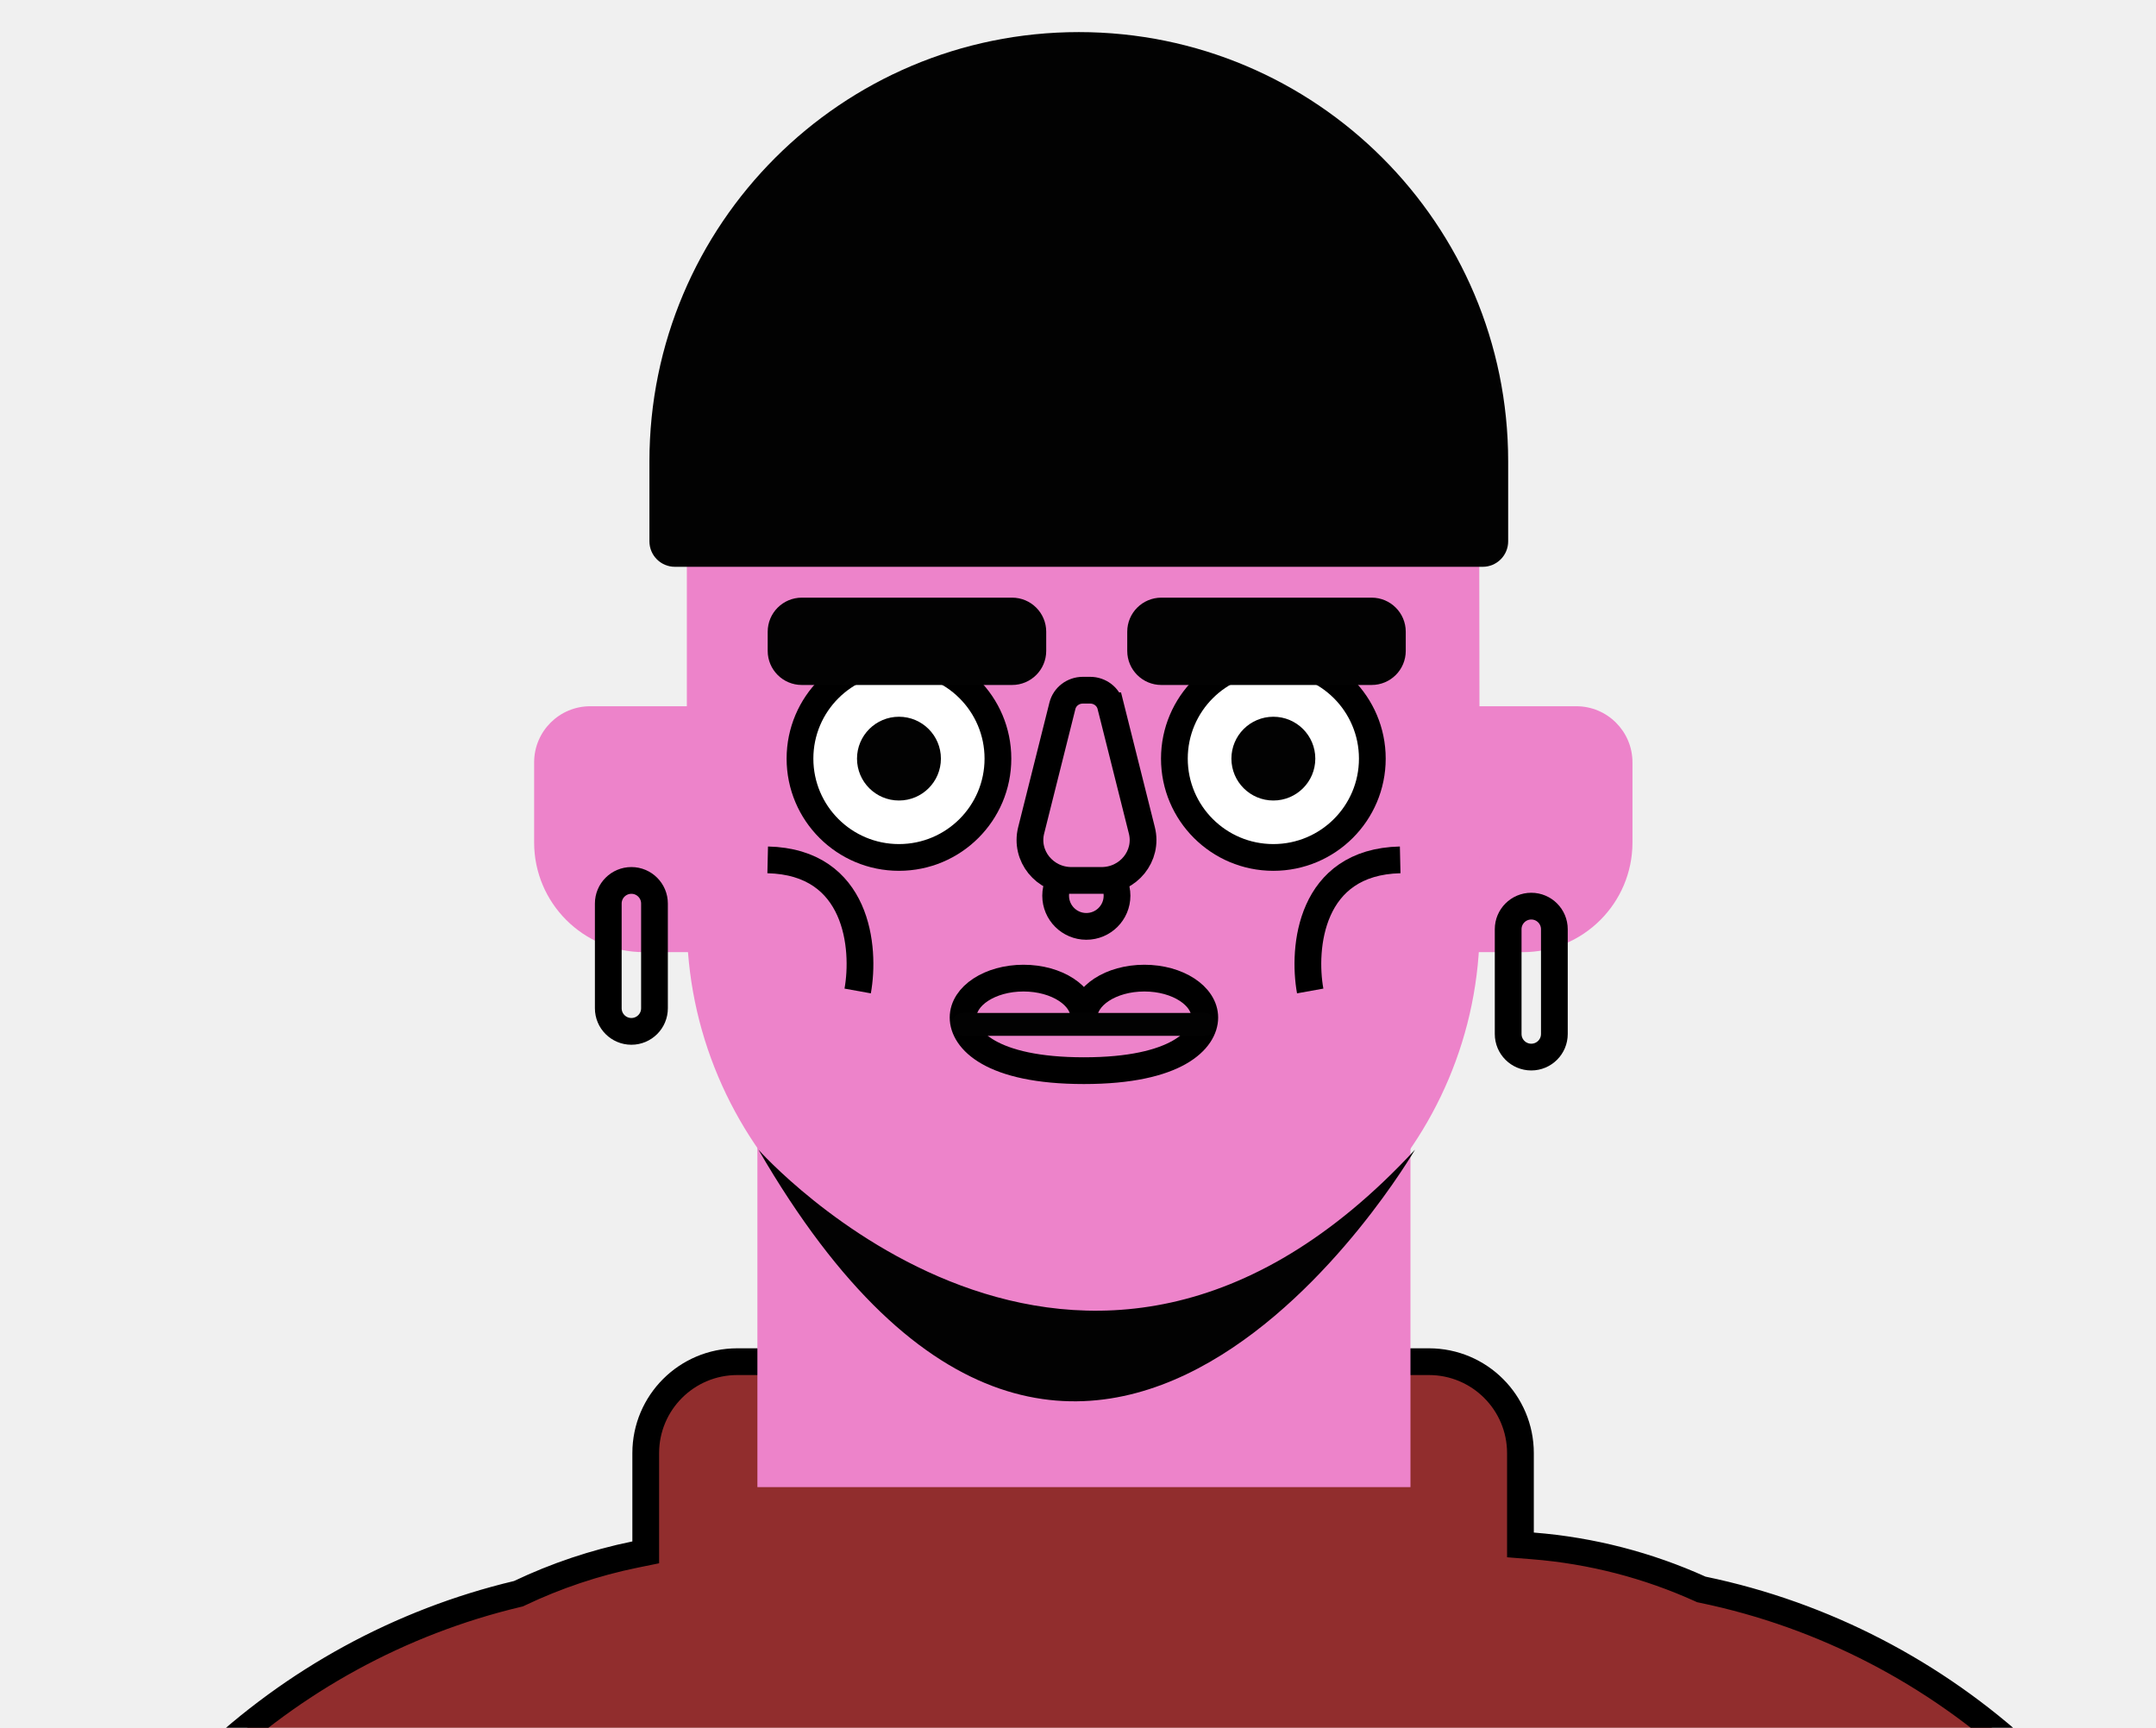
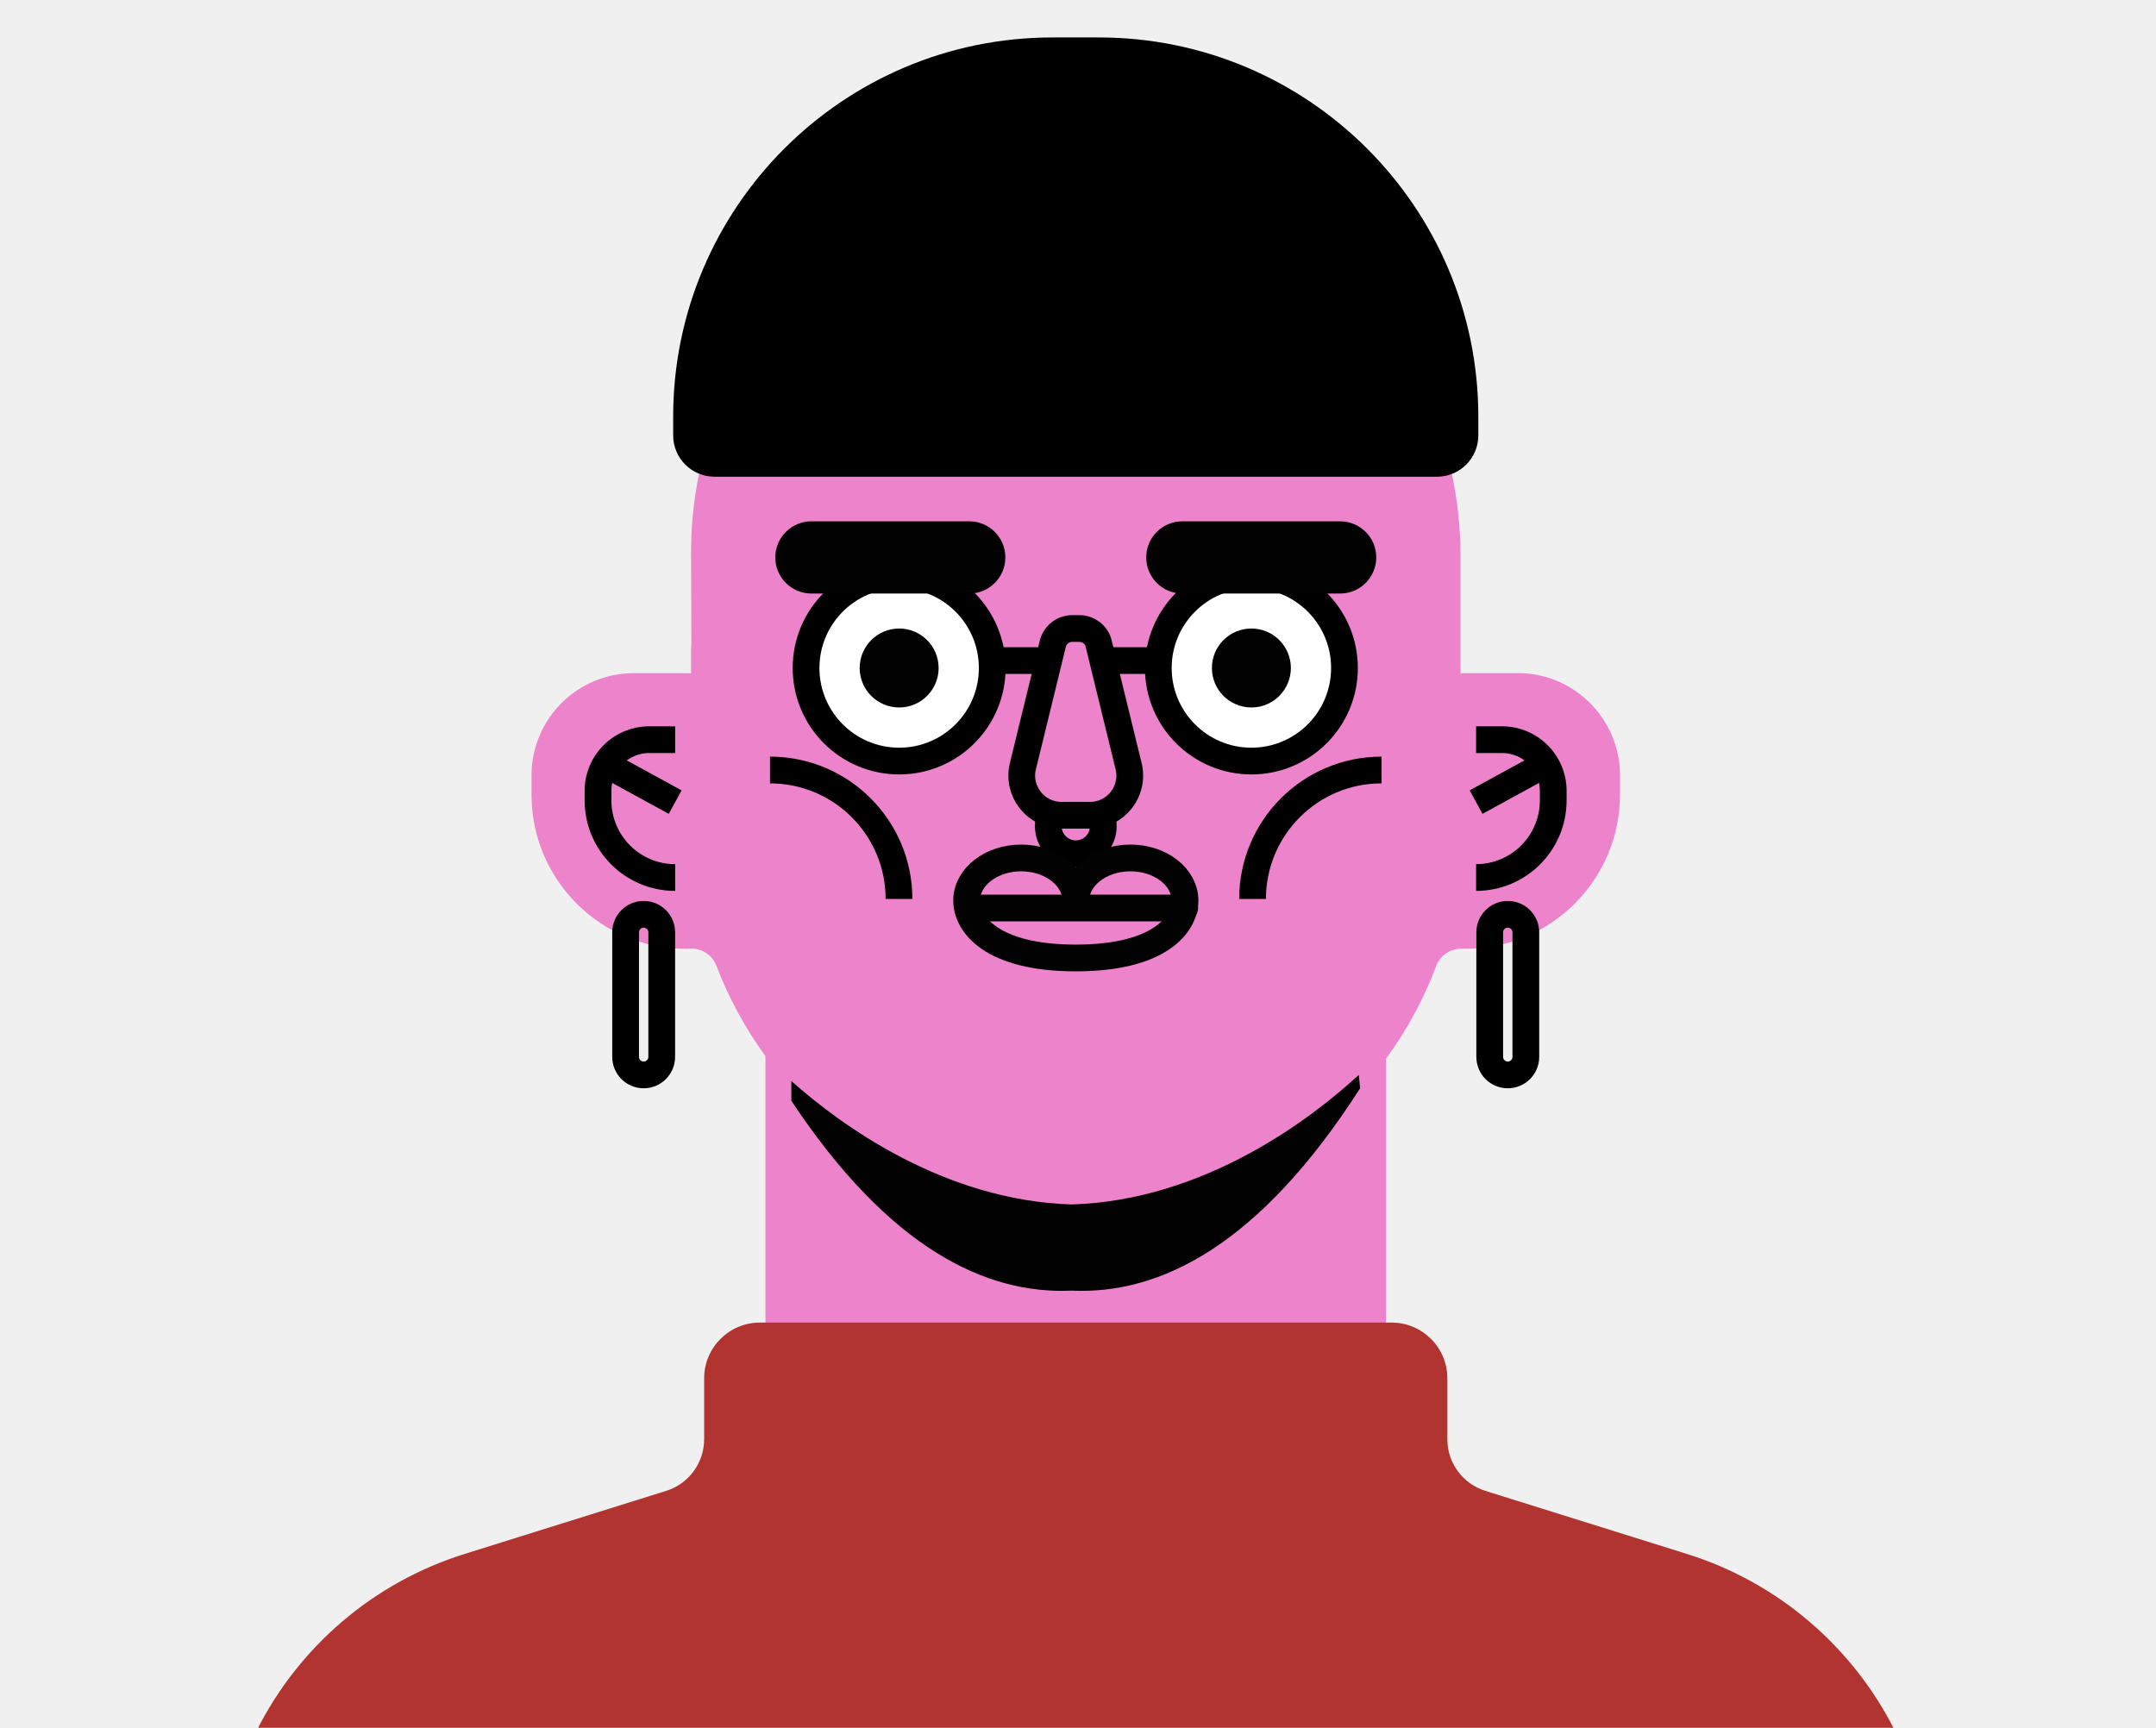
<svg xmlns="http://www.w3.org/2000/svg" width="403" height="323" viewBox="0 0 403 323" fill="none">
-   <g clip-path="url(#clip0_29_1160)">
-     <path d="M462.088 792.354L383.373 819.702L352.339 668.871L351.929 666.875H349.891H68.33H66.293L65.882 668.869L42.462 782.24H-37.148C-54.262 782.24 -67.169 766.703 -64.026 749.89L3.805 387.122C16.917 341.933 52.899 308.427 96.656 298.001L96.912 297.94L97.15 297.827C103.945 294.596 111.174 292.153 118.701 290.617L120.701 290.209V288.167V271.662C120.701 262.218 128.359 254.561 137.81 254.561H267.092C276.543 254.561 284.201 262.218 284.201 271.662V286.509V288.819L286.504 289.001C297.522 289.872 308.061 292.646 317.76 297.024L318.011 297.138L318.281 297.194C363.635 306.598 401.227 340.677 414.712 387.07L483.571 755.344C486.554 771.295 477.422 787.027 462.088 792.354Z" fill="#912D2D" stroke="black" stroke-width="5" />
-     <path d="M120.35 177.999H133.537V132.03H110.34C104.541 132.025 99.84 136.727 99.84 142.525V157.488C99.84 168.815 109.024 177.999 120.35 177.999Z" fill="#ED83CA" />
-     <path d="M284.631 177.999H271.444V132.03H294.641C300.44 132.03 305.141 136.731 305.141 142.529V157.493C305.141 168.82 295.957 178.003 284.631 178.003V177.999Z" fill="#ED83CA" />
-     <path d="M263.644 184.779H141.574V278.013H263.644V184.779Z" fill="#ED83CA" />
-     <path d="M276.594 172.899C276.594 213.733 243.564 246.854 202.762 247.005C161.856 247.151 128.383 213.235 128.383 172.328V75.98C128.383 69.223 133.861 63.744 140.619 63.744H264.235C270.983 63.744 276.461 69.209 276.47 75.962L276.589 172.904L276.594 172.899Z" fill="#ED83CA" />
-     <path d="M203.059 173.184C206.227 173.184 208.795 170.615 208.795 167.447C208.795 164.279 206.227 161.71 203.059 161.71C199.891 161.71 197.322 164.279 197.322 167.447C197.322 170.615 199.891 173.184 203.059 173.184Z" stroke="black" stroke-width="5" stroke-linecap="round" stroke-linejoin="round" />
-     <path d="M141.77 214.931C141.77 214.931 201.815 282.665 264.489 214.931C264.489 214.931 203.077 320.776 141.77 214.931Z" fill="#020202" />
-     <path d="M202.601 190.229C202.601 186.158 197.546 182.856 191.311 182.856C185.077 182.856 180.021 186.158 180.021 190.229C180.021 194.301 185.154 200.158 202.609 200.158C220.064 200.158 225.197 194.301 225.197 190.229C225.197 186.158 220.141 182.856 213.907 182.856C207.673 182.856 202.617 186.158 202.617 190.229" stroke="black" stroke-width="5" stroke-miterlimit="10" />
-     <path d="M180.021 191.507H225.197" stroke="#020202" stroke-width="4.278" stroke-linecap="round" stroke-linejoin="round" />
-     <path d="M113.7 168.912C113.7 166.527 115.633 164.594 118.018 164.594V164.594C120.403 164.594 122.336 166.527 122.336 168.912V188.495C122.336 190.88 120.403 192.812 118.018 192.812C115.633 192.812 113.7 190.88 113.7 188.495V168.912Z" stroke="black" stroke-width="5" stroke-miterlimit="10" />
-     <path d="M121.391 86.258C121.391 41.933 157.323 6 201.649 6V6C245.974 6 281.907 41.933 281.907 86.258V101.202C281.907 103.831 279.776 105.962 277.147 105.962H126.151C123.522 105.962 121.391 103.831 121.391 101.202V86.258Z" fill="#020202" />
-     <path d="M281.907 173.718C281.907 171.333 283.84 169.4 286.225 169.4V169.4C288.61 169.4 290.543 171.333 290.543 173.718V193.301C290.543 195.686 288.61 197.618 286.225 197.618C283.84 197.618 281.907 195.686 281.907 193.301V173.718Z" stroke="black" stroke-width="5" stroke-miterlimit="10" />
-     <path d="M168.034 160.297C178.251 160.297 186.533 152.026 186.533 141.823C186.533 131.621 178.251 123.35 168.034 123.35C157.817 123.35 149.534 131.621 149.534 141.823C149.534 152.026 157.817 160.297 168.034 160.297Z" fill="white" stroke="black" stroke-width="5" stroke-miterlimit="10" />
-     <path d="M168.034 149.653C172.364 149.653 175.875 146.148 175.875 141.823C175.875 137.499 172.364 133.993 168.034 133.993C163.703 133.993 160.192 137.499 160.192 141.823C160.192 146.148 163.703 149.653 168.034 149.653Z" fill="#020202" />
-     <path d="M238.015 160.297C248.232 160.297 256.515 152.026 256.515 141.823C256.515 131.621 248.232 123.35 238.015 123.35C227.798 123.35 219.516 131.621 219.516 141.823C219.516 152.026 227.798 160.297 238.015 160.297Z" fill="white" stroke="black" stroke-width="5" stroke-miterlimit="10" />
-     <path d="M238.016 149.653C242.347 149.653 245.857 146.148 245.857 141.823C245.857 137.499 242.347 133.993 238.016 133.993C233.685 133.993 230.175 137.499 230.175 141.823C230.175 146.148 233.685 149.653 238.016 149.653Z" fill="#020202" />
-     <path d="M189.181 111.729H149.875C146.353 111.729 143.498 114.581 143.498 118.098V121.686C143.498 125.203 146.353 128.055 149.875 128.055H189.181C192.703 128.055 195.558 125.203 195.558 121.686V118.098C195.558 114.581 192.703 111.729 189.181 111.729Z" fill="#020202" />
-     <path d="M256.387 111.729H217.081C213.559 111.729 210.704 114.581 210.704 118.098V121.686C210.704 125.203 213.559 128.055 217.081 128.055H256.387C259.909 128.055 262.764 125.203 262.764 121.686V118.098C262.764 114.581 259.909 111.729 256.387 111.729Z" fill="#020202" />
-     <path d="M207.59 131.944C207.159 130.235 205.586 129.031 203.779 129.031H202.399C200.592 129.031 199.019 130.232 198.588 131.944L192.743 155.245C191.549 160.004 195.252 164.594 200.283 164.594H205.898C210.929 164.594 214.632 160.004 213.438 155.245L207.593 131.944H207.59Z" fill="#ED83CA" stroke="black" stroke-width="5" stroke-miterlimit="10" />
-     <path d="M244.902 185.259C243.46 177.25 244.806 161.134 261.722 160.749" stroke="black" stroke-width="5" stroke-miterlimit="10" />
-     <path d="M160.318 185.259C161.76 177.25 160.414 161.134 143.497 160.749" stroke="black" stroke-width="5" stroke-miterlimit="10" />
+   <g clip-path="url(#clip0_51_1037)">
+     <g clip-path="url(#clip1_51_1037)">
+       <path d="M283.68 125.84H273.97C273.64 125.84 273.31 125.86 272.99 125.89V103.8C272.99 64.1 240.51 31.19 200.81 31.33C161.22 31.47 129.17 63.61 129.17 103.24L129.23 120.33C129.19 120.71 129.17 121.09 129.17 121.48V125.89C128.85 125.85 128.52 125.84 128.19 125.84H118.48C107.91 125.84 99.35 134.41 99.35 144.97V148.54C99.35 164.47 112.26 177.38 128.19 177.38C128.42 177.38 128.65 177.38 128.87 177.35C131.08 177.18 133.12 178.48 133.91 180.55C136.22 186.6 139.32 192.28 143.08 197.45V268.58H259.08V197.91C262.95 192.64 266.12 186.82 268.45 180.59C269.23 178.51 271.26 177.24 273.48 177.36C273.64 177.36 273.8 177.37 273.97 177.37C281.93 177.37 289.14 174.14 294.36 168.92C299.58 163.7 302.81 156.49 302.81 148.53V144.96C302.81 134.4 294.25 125.83 283.68 125.83V125.84Z" fill="#ED83CA" />
+       <path d="M126.2 138.28H121.34C116.06 138.28 111.78 142.56 111.78 147.84V149.63C111.78 157.59 118.24 164.05 126.2 164.05" fill="#ED83CA" />
+       <path d="M126.2 138.28H121.34C116.06 138.28 111.78 142.56 111.78 147.84V149.63C111.78 157.59 118.24 164.05 126.2 164.05" stroke="black" stroke-width="5" stroke-miterlimit="10" />
+       <path d="M126.2 149.95L112.7 142.57" stroke="black" stroke-width="5" stroke-miterlimit="10" />
+       <path d="M275.91 138.28H280.77C286.05 138.28 290.33 142.56 290.33 147.84V149.63C290.33 157.59 283.87 164.05 275.91 164.05" fill="#ED83CA" />
+       <path d="M275.91 138.28H280.77C286.05 138.28 290.33 142.56 290.33 147.84V149.63C290.33 157.59 283.87 164.05 275.91 164.05" stroke="black" stroke-width="5" stroke-miterlimit="10" />
+       <path d="M275.91 149.95L289.4 142.57" stroke="black" stroke-width="5" stroke-miterlimit="10" />
+       <path d="M354.16 323.48H48C55.85 307.9 69.75 295.84 86.89 290.49L124.53 278.71C128.75 277.39 131.62 273.48 131.62 269.06V257.68C131.62 251.92 136.29 247.25 142.04 247.25H260.11C265.87 247.25 270.54 251.92 270.54 257.68V269.06C270.54 273.48 273.41 277.39 277.63 278.71L315.27 290.49C332.4 295.84 346.31 307.9 354.16 323.48Z" fill="#B13431" />
+       <path d="M281.84 170.93H281.83C279.969 170.93 278.46 172.439 278.46 174.3V197.58C278.46 199.441 279.969 200.95 281.83 200.95H281.84C283.701 200.95 285.21 199.441 285.21 197.58V174.3C285.21 172.439 283.701 170.93 281.84 170.93Z" stroke="black" stroke-width="5" stroke-miterlimit="10" />
+       <path d="M120.32 170.93H120.31C118.449 170.93 116.94 172.439 116.94 174.3V197.58C116.94 199.441 118.449 200.95 120.31 200.95H120.32C122.182 200.95 123.69 199.441 123.69 197.58V174.3C123.69 172.439 122.182 170.93 120.32 170.93Z" stroke="black" stroke-width="5" stroke-miterlimit="10" />
+       <path d="M196.74 7H205.4C244.55 7 276.33 38.78 276.33 77.92V81.4C276.33 85.66 272.87 89.12 268.61 89.12H133.55C129.29 89.12 125.83 85.66 125.83 81.4V77.92C125.82 38.78 157.6 7 196.74 7Z" fill="black" />
+       <path d="M168.07 142.28C177.68 142.28 185.47 134.49 185.47 124.88C185.47 115.27 177.68 107.48 168.07 107.48C158.46 107.48 150.67 115.27 150.67 124.88C150.67 134.49 158.46 142.28 168.07 142.28Z" fill="white" stroke="black" stroke-width="5" stroke-miterlimit="10" />
+       <path d="M168.07 132.26C172.146 132.26 175.45 128.956 175.45 124.88C175.45 120.804 172.146 117.5 168.07 117.5C163.995 117.5 160.69 120.804 160.69 124.88C160.69 128.956 163.995 132.26 168.07 132.26Z" fill="#020202" />
+       <path d="M233.91 142.28C243.52 142.28 251.31 134.49 251.31 124.88C251.31 115.27 243.52 107.48 233.91 107.48C224.3 107.48 216.51 115.27 216.51 124.88C216.51 134.49 224.3 142.28 233.91 142.28Z" fill="white" stroke="black" stroke-width="5" stroke-miterlimit="10" />
+       <path d="M233.91 132.26C237.986 132.26 241.29 128.956 241.29 124.88C241.29 120.804 237.986 117.5 233.91 117.5C229.834 117.5 226.53 120.804 226.53 124.88C226.53 128.956 229.834 132.26 233.91 132.26Z" fill="#020202" />
+       <path d="M181.17 97.46H151.67C147.942 97.46 144.92 100.482 144.92 104.21C144.92 107.938 147.942 110.96 151.67 110.96H181.17C184.898 110.96 187.92 107.938 187.92 104.21C187.92 100.482 184.898 97.46 181.17 97.46Z" fill="#020202" />
+       <path d="M250.5 97.46H221C217.272 97.46 214.25 100.482 214.25 104.21C214.25 107.938 217.272 110.96 221 110.96H250.5C254.228 110.96 257.25 107.938 257.25 104.21C257.25 100.482 254.228 97.46 250.5 97.46Z" fill="#020202" />
+       <path d="M201.09 159.61C203.929 159.61 206.23 157.309 206.23 154.47C206.23 151.631 203.929 149.33 201.09 149.33C198.251 149.33 195.95 151.631 195.95 154.47C195.95 157.309 198.251 159.61 201.09 159.61Z" fill="#ED83CA" stroke="black" stroke-width="5" stroke-miterlimit="10" />
+       <path d="M185.57 123.49H218.24" stroke="black" stroke-width="5" stroke-miterlimit="10" />
+       <path d="M201.08 168.36C201.08 163.96 196.51 160.39 190.88 160.39C185.25 160.39 180.68 163.96 180.68 168.36C180.68 172.76 185.32 179.09 201.09 179.09C216.86 179.09 221.5 172.76 221.5 168.36C221.5 163.96 216.93 160.39 211.3 160.39C205.67 160.39 201.1 163.96 201.1 168.36" fill="#ED83CA" />
+       <path d="M201.08 168.36C201.08 163.96 196.51 160.39 190.88 160.39C185.25 160.39 180.68 163.96 180.68 168.36C180.68 172.76 185.32 179.09 201.09 179.09C216.86 179.09 221.5 172.76 221.5 168.36C221.5 163.96 216.93 160.39 211.3 160.39C205.67 160.39 201.1 163.96 201.1 168.36" stroke="#020202" stroke-width="5" stroke-linecap="round" stroke-linejoin="round" />
+       <path d="M181.01 169.75H221.44" stroke="#020202" stroke-width="5" stroke-linecap="round" stroke-linejoin="round" />
+       <path d="M205.39 120.36C204.98 118.68 203.48 117.5 201.75 117.5H200.43C198.7 117.5 197.2 118.68 196.79 120.36L191.2 143.23C190.06 147.9 193.6 152.41 198.4 152.41H203.76C208.57 152.41 212.1 147.91 210.96 143.23L205.37 120.36H205.39Z" fill="#ED83CA" stroke="black" stroke-width="5" stroke-miterlimit="10" />
+       <path d="M258.24 143.95C244.92 143.95 234.13 154.75 234.13 168.06Z" fill="#ED83CA" />
+       <path d="M258.24 143.95C244.92 143.95 234.13 154.75 234.13 168.06" stroke="black" stroke-width="5" stroke-miterlimit="10" />
+       <path d="M143.93 143.95C157.25 143.95 168.04 154.75 168.04 168.06Z" fill="#ED83CA" />
+       <path d="M143.93 143.95C157.25 143.95 168.04 154.75 168.04 168.06" stroke="black" stroke-width="5" stroke-miterlimit="10" />
+       <path d="M254.23 203.45C235.47 232.77 216.86 242.05 200.33 241.28C184.23 242.03 166.16 233.28 147.92 205.79V202.1C157.06 210.23 176.37 224.44 200.32 225.17C225.46 224.4 245.47 208.79 253.99 200.95L254.23 203.45Z" fill="#020202" />
+     </g>
  </g>
  <defs>
-     <clipPath id="clip0_29_1160">
+     <clipPath id="clip0_51_1037">
      <rect width="403" height="323" fill="white" />
+     </clipPath>
+     <clipPath id="clip1_51_1037">
+       <rect width="306.16" height="316.48" fill="white" transform="translate(48 7)" />
    </clipPath>
  </defs>
</svg>
